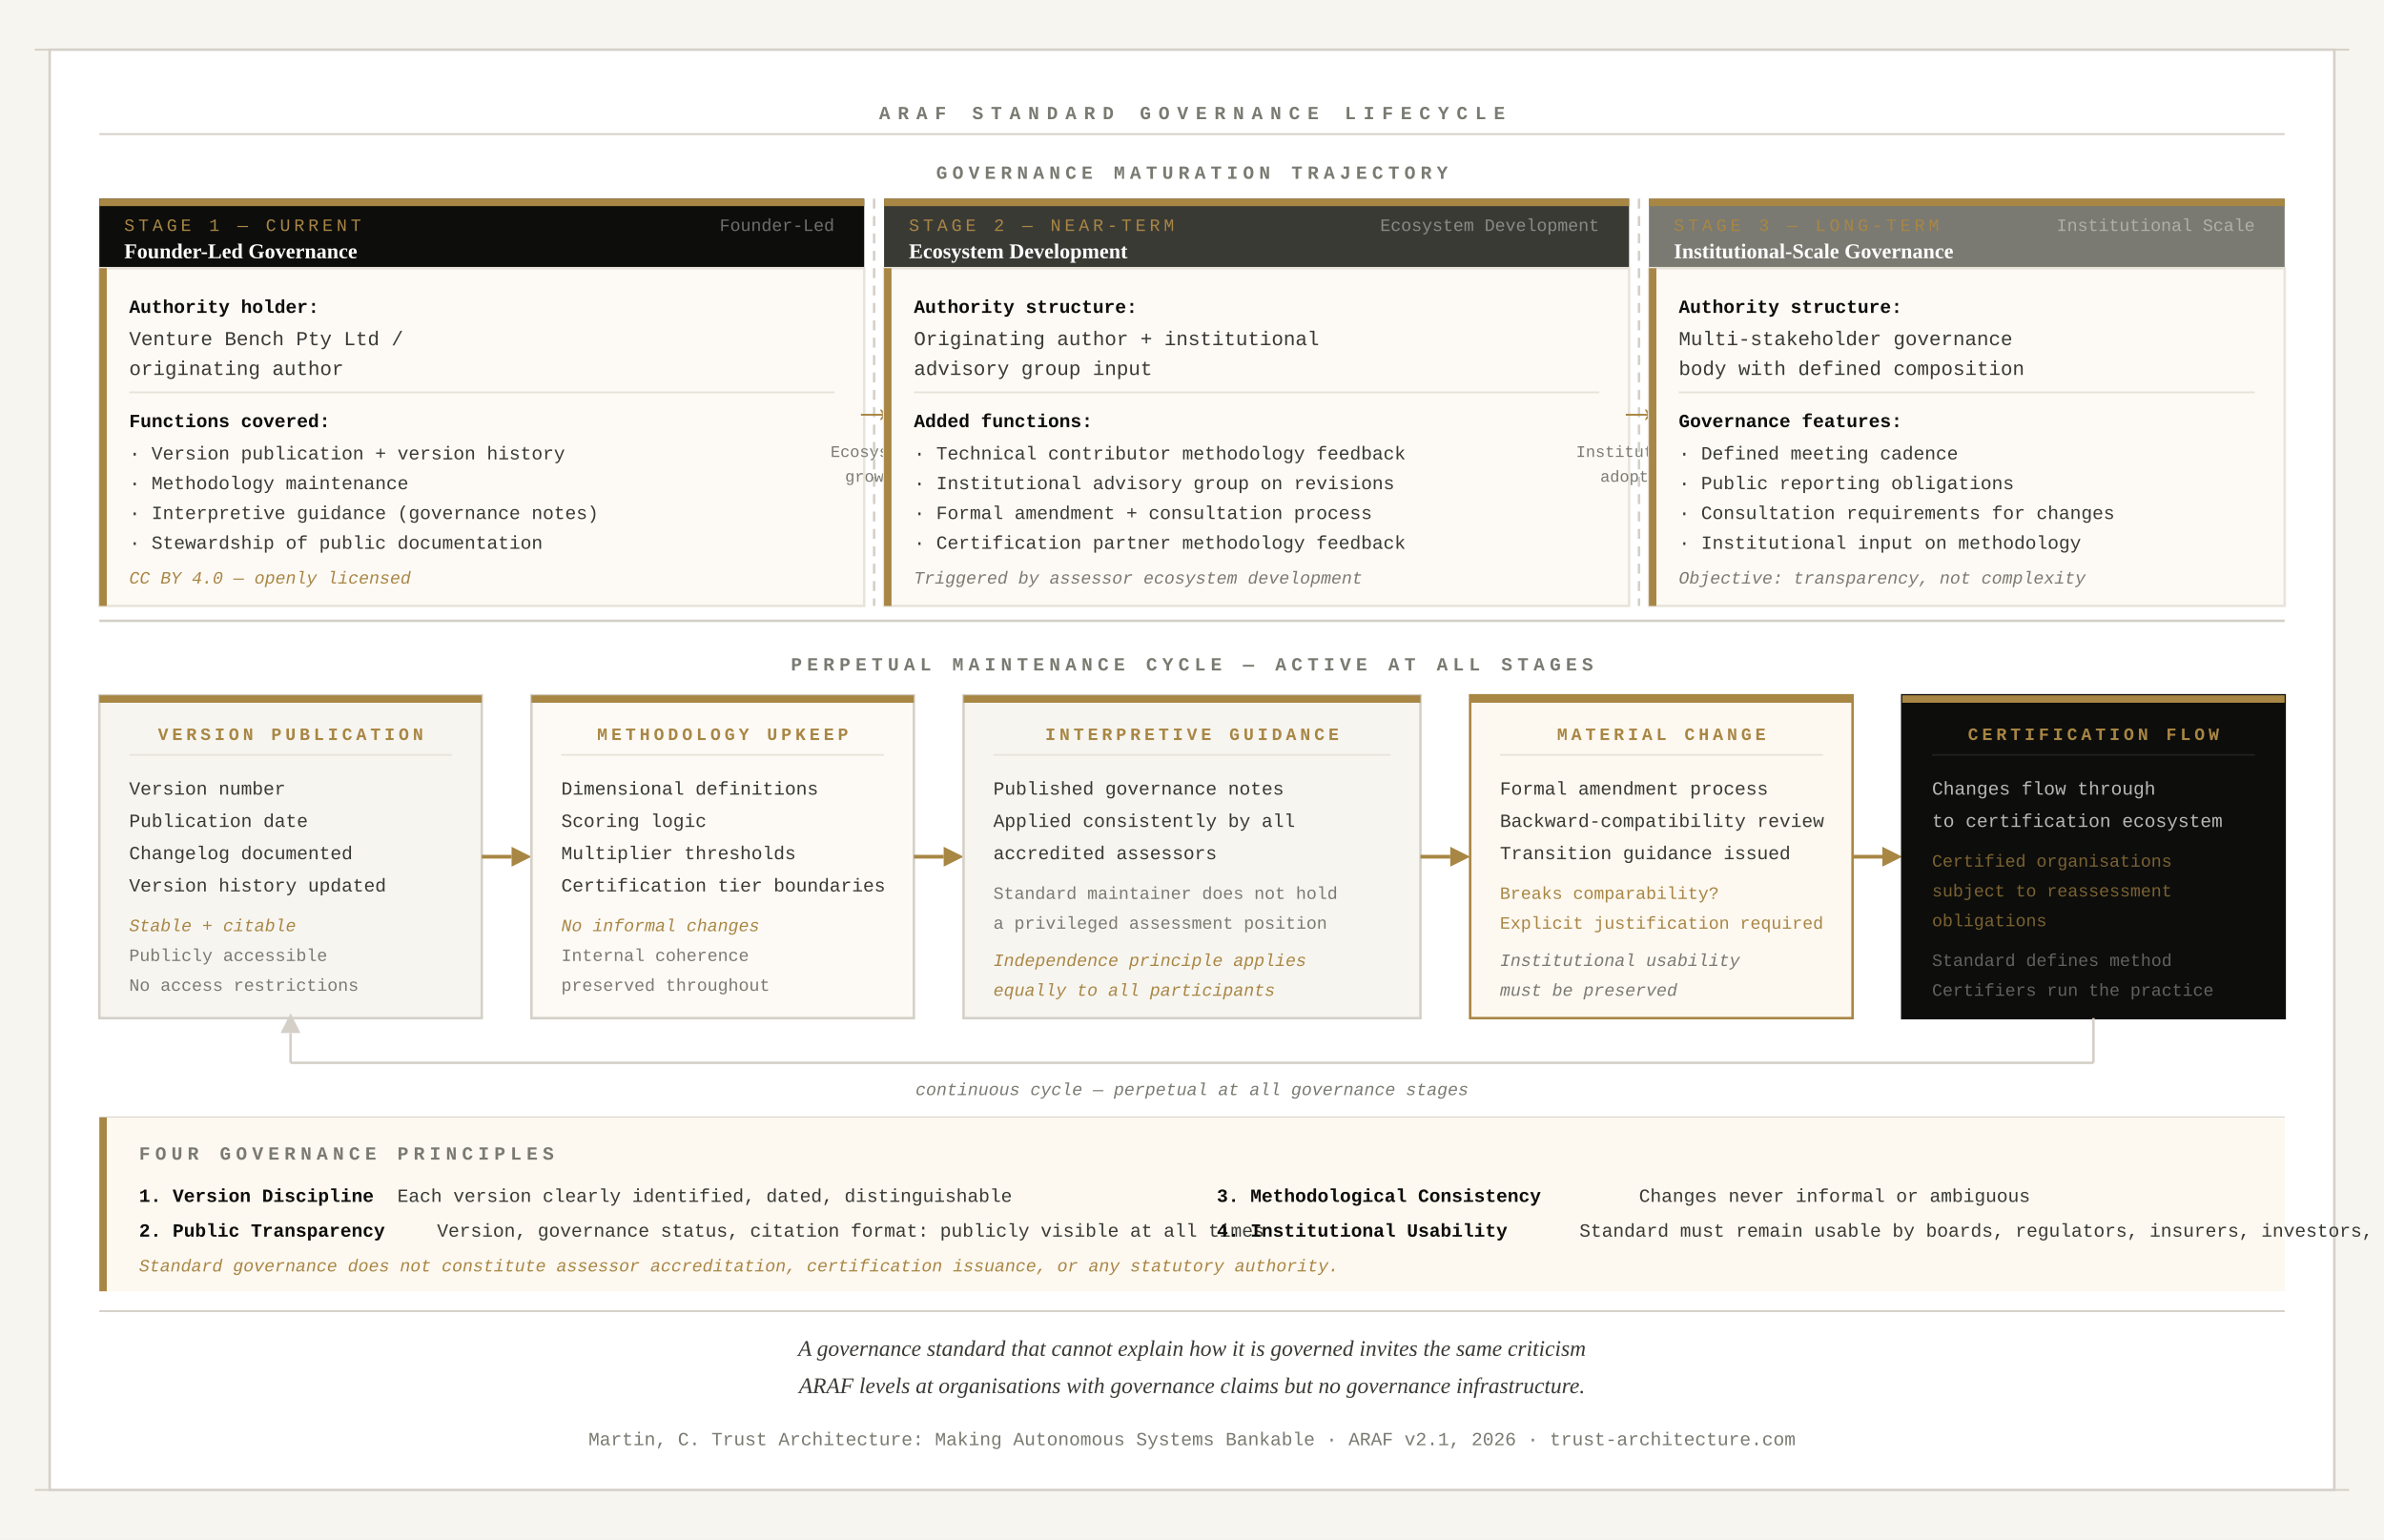
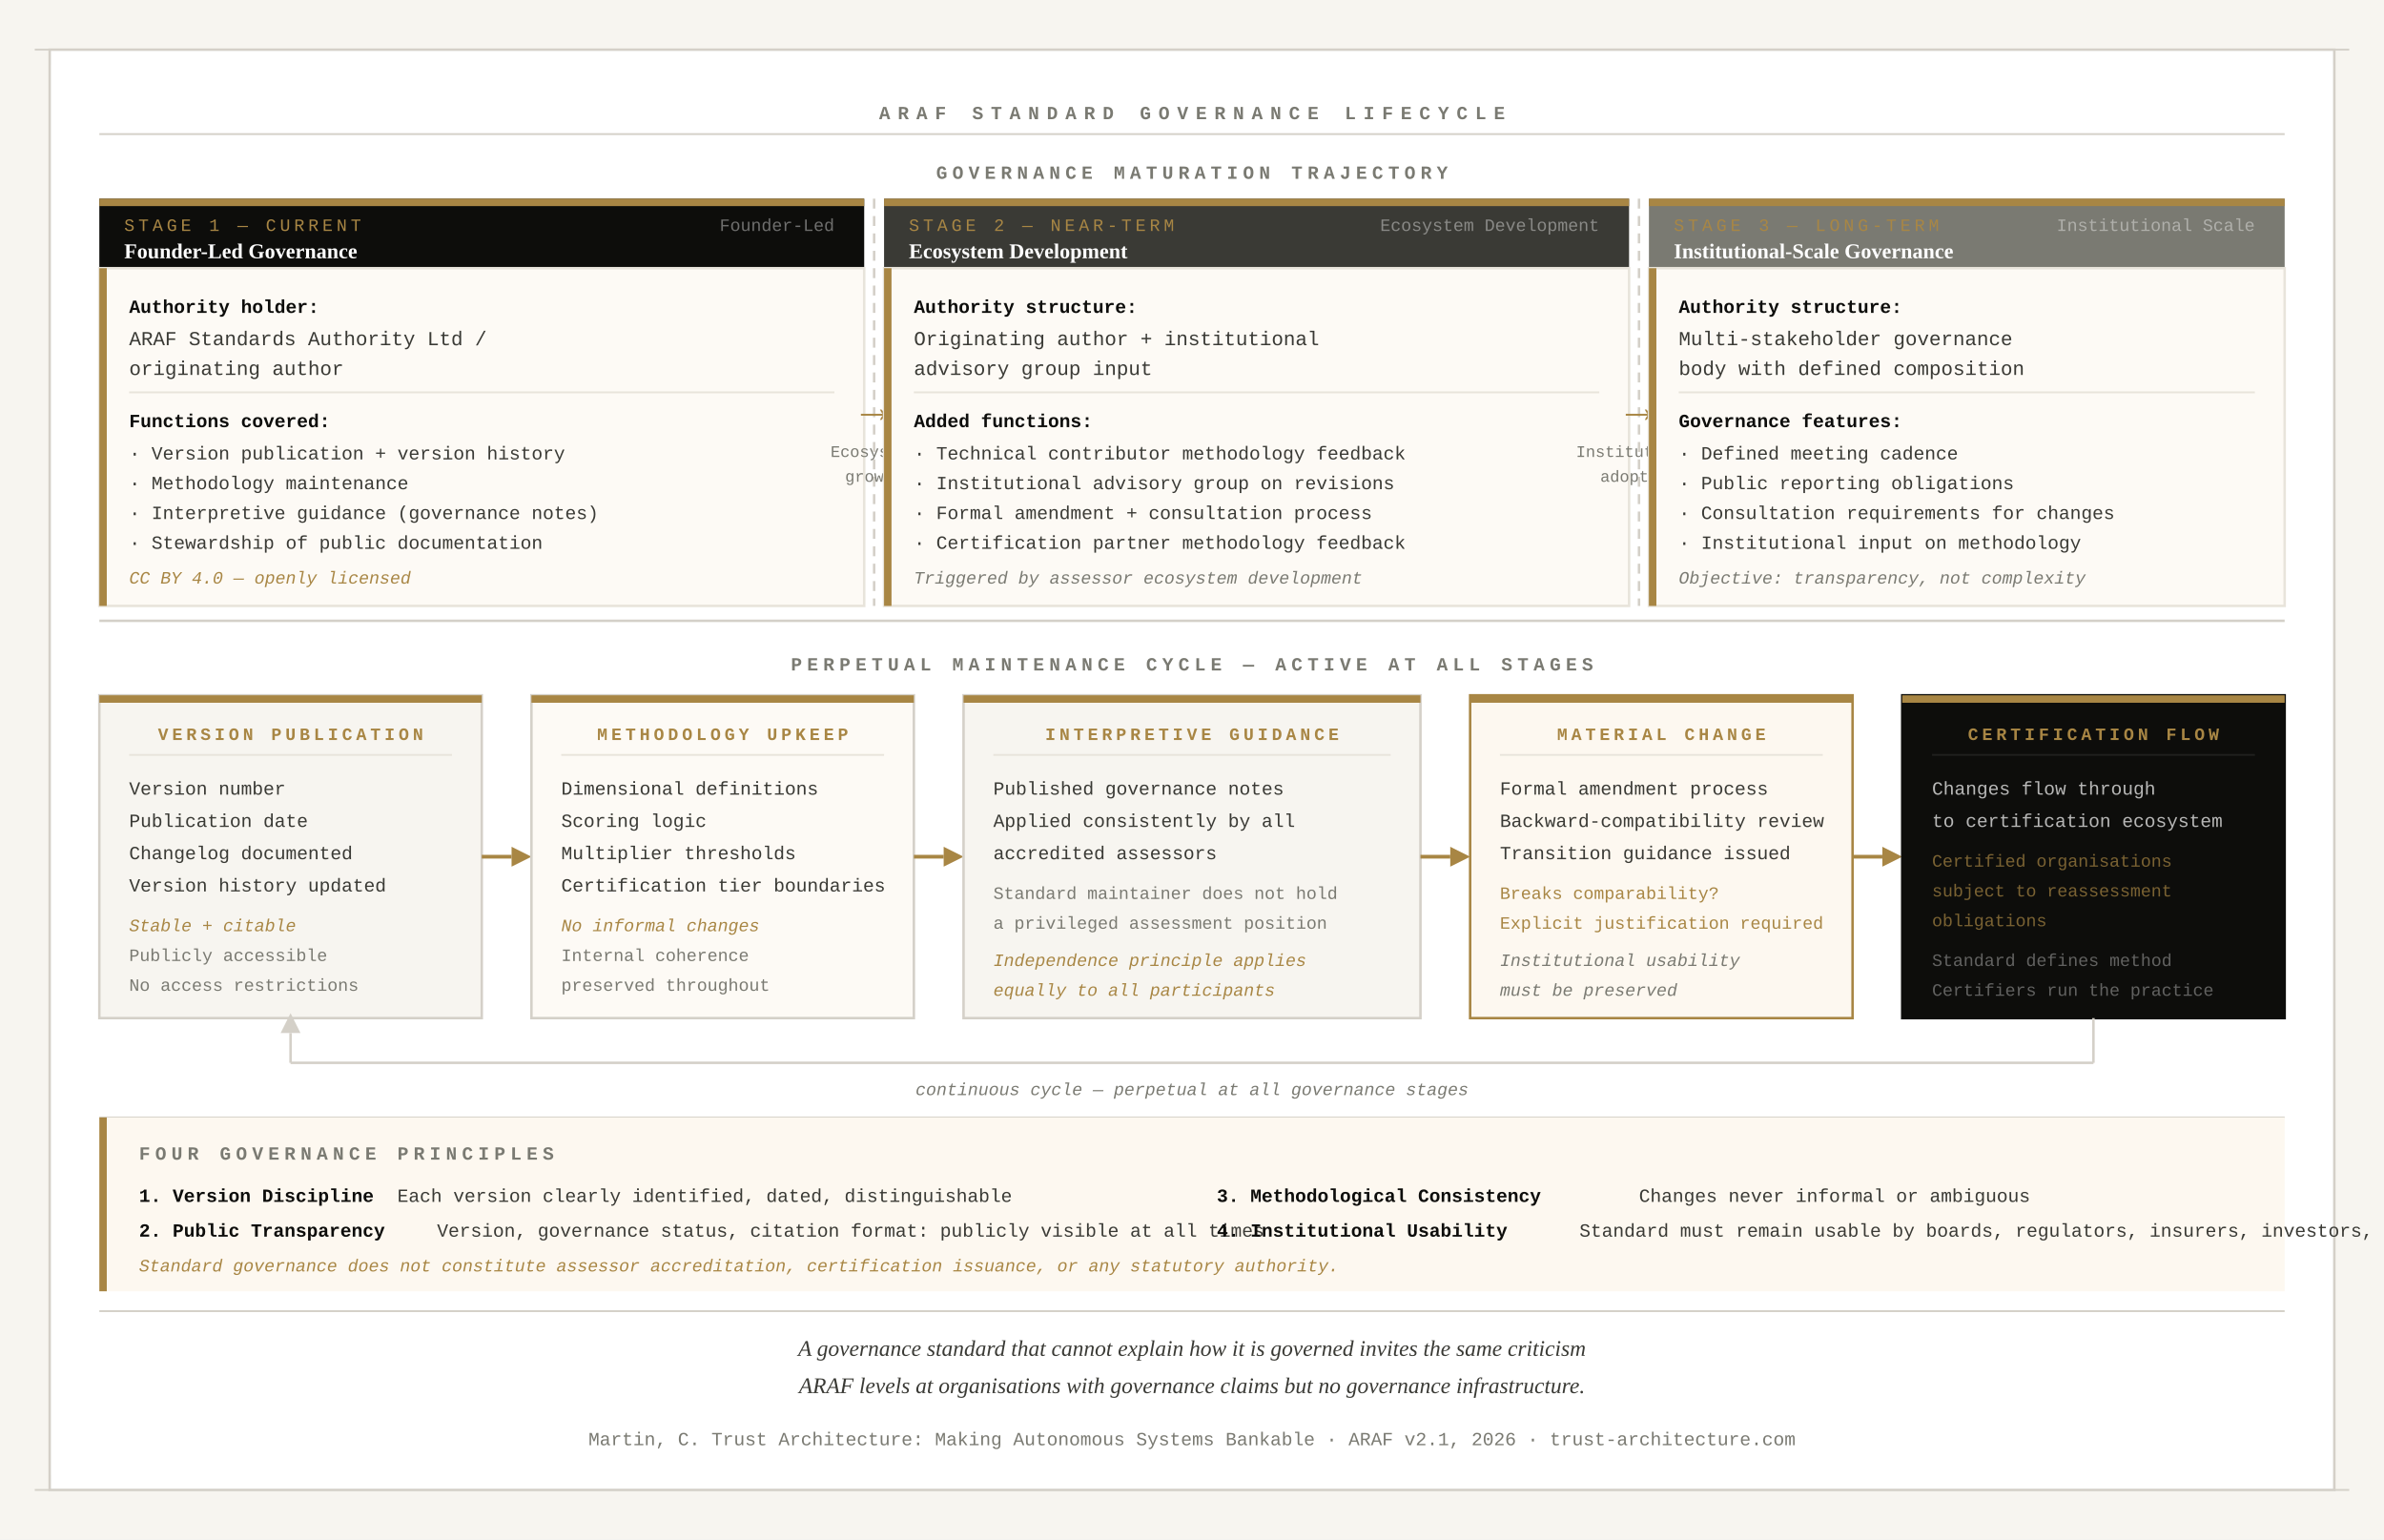
<svg xmlns="http://www.w3.org/2000/svg" width="960" height="620" viewBox="0 0 960 620">
  <defs>
    <style>.serif{font-family:Georgia,'Times New Roman',serif}.mono{font-family:'Courier New',Courier,monospace}</style>
  </defs>
  <rect width="960" height="620" fill="#f7f5f0" />
  <rect x="20" y="20" width="920" height="580" fill="#ffffff" stroke="#d4d0c8" stroke-width="1" />
  <line x1="20" y1="26" x2="20" y2="20" stroke="#d4d0c8" stroke-width="0.75" />
  <line x1="14" y1="20" x2="20" y2="20" stroke="#d4d0c8" stroke-width="0.75" />
  <line x1="940" y1="26" x2="940" y2="20" stroke="#d4d0c8" stroke-width="0.75" />
  <line x1="940" y1="20" x2="946" y2="20" stroke="#d4d0c8" stroke-width="0.75" />
  <line x1="20" y1="594" x2="20" y2="600" stroke="#d4d0c8" stroke-width="0.75" />
  <line x1="14" y1="600" x2="20" y2="600" stroke="#d4d0c8" stroke-width="0.75" />
  <line x1="940" y1="594" x2="940" y2="600" stroke="#d4d0c8" stroke-width="0.75" />
  <line x1="940" y1="600" x2="946" y2="600" stroke="#d4d0c8" stroke-width="0.75" />
  <text x="480" y="48" text-anchor="middle" font-size="7.5" font-weight="bold" fill="#7a7a72" letter-spacing="3" class="mono">ARAF STANDARD GOVERNANCE LIFECYCLE</text>
  <line x1="40" y1="54" x2="920" y2="54" stroke="#d4d0c8" stroke-width="0.75" />
  <text x="480" y="72" text-anchor="middle" font-size="7.5" font-weight="bold" fill="#7a7a72" letter-spacing="2" class="mono">GOVERNANCE MATURATION TRAJECTORY</text>
  <line x1="352" y1="80" x2="352" y2="244" stroke="#d4d0c8" stroke-width="1" stroke-dasharray="4,3" />
  <line x1="660" y1="80" x2="660" y2="244" stroke="#d4d0c8" stroke-width="1" stroke-dasharray="4,3" />
  <rect x="40" y="80" width="308" height="28" fill="#0d0d0b" />
  <rect x="40" y="80" width="308" height="3" fill="#A88644" />
  <text x="50" y="93" font-size="7" fill="#A88644" letter-spacing="1.5" class="mono">STAGE 1 — CURRENT</text>
  <text x="336" y="93" text-anchor="end" font-size="7" fill="rgba(255,255,255,0.4)" class="mono">Founder-Led</text>
  <text x="50" y="104" font-size="8.5" font-weight="bold" fill="white" class="serif">Founder-Led Governance</text>
  <rect x="40" y="108" width="308" height="136" fill="#fdfaf5" stroke="#e8e4db" stroke-width="1" />
  <rect x="40" y="108" width="3" height="136" fill="#A88644" />
  <text x="52" y="126" font-size="7.5" font-weight="bold" fill="#0d0d0b" class="mono">Authority holder:</text>
-   <text x="52" y="139" font-size="8" fill="#3a3a35" class="mono">Venture Bench Pty Ltd /</text>
+   <text x="52" y="139" font-size="8" fill="#3a3a35" class="mono">ARAF Standards Authority Ltd /</text>
  <text x="52" y="151" font-size="8" fill="#3a3a35" class="mono">originating author</text>
  <line x1="52" y1="158" x2="336" y2="158" stroke="#e8e4db" stroke-width="0.75" />
  <text x="52" y="172" font-size="7.5" font-weight="bold" fill="#0d0d0b" class="mono">Functions covered:</text>
  <text x="52" y="185" font-size="7.5" fill="#3a3a35" class="mono">· Version publication + version history</text>
  <text x="52" y="197" font-size="7.5" fill="#3a3a35" class="mono">· Methodology maintenance</text>
  <text x="52" y="209" font-size="7.5" fill="#3a3a35" class="mono">· Interpretive guidance (governance notes)</text>
  <text x="52" y="221" font-size="7.5" fill="#3a3a35" class="mono">· Stewardship of public documentation</text>
  <text x="52" y="235" font-size="7" fill="#A88644" font-style="italic" class="mono">CC BY 4.0 — openly licensed</text>
  <text x="352" y="170" text-anchor="middle" font-size="18" fill="#A88644">→</text>
  <text x="352" y="184" text-anchor="middle" font-size="6.5" fill="#7a7a72" class="mono">Ecosystem</text>
  <text x="352" y="194" text-anchor="middle" font-size="6.5" fill="#7a7a72" class="mono">growth</text>
  <rect x="356" y="80" width="300" height="28" fill="#3a3a35" />
  <rect x="356" y="80" width="300" height="3" fill="#A88644" />
  <text x="366" y="93" font-size="7" fill="#A88644" letter-spacing="1.5" class="mono">STAGE 2 — NEAR-TERM</text>
  <text x="644" y="93" text-anchor="end" font-size="7" fill="rgba(255,255,255,0.4)" class="mono">Ecosystem Development</text>
  <text x="366" y="104" font-size="8.5" font-weight="bold" fill="white" class="serif">Ecosystem Development</text>
  <rect x="356" y="108" width="300" height="136" fill="#fdfaf5" stroke="#e8e4db" stroke-width="1" />
  <rect x="356" y="108" width="3" height="136" fill="#A88644" />
  <text x="368" y="126" font-size="7.5" font-weight="bold" fill="#0d0d0b" class="mono">Authority structure:</text>
  <text x="368" y="139" font-size="8" fill="#3a3a35" class="mono">Originating author + institutional</text>
  <text x="368" y="151" font-size="8" fill="#3a3a35" class="mono">advisory group input</text>
  <line x1="368" y1="158" x2="644" y2="158" stroke="#e8e4db" stroke-width="0.75" />
  <text x="368" y="172" font-size="7.5" font-weight="bold" fill="#0d0d0b" class="mono">Added functions:</text>
  <text x="368" y="185" font-size="7.5" fill="#3a3a35" class="mono">· Technical contributor methodology feedback</text>
  <text x="368" y="197" font-size="7.5" fill="#3a3a35" class="mono">· Institutional advisory group on revisions</text>
  <text x="368" y="209" font-size="7.5" fill="#3a3a35" class="mono">· Formal amendment + consultation process</text>
  <text x="368" y="221" font-size="7.5" fill="#3a3a35" class="mono">· Certification partner methodology feedback</text>
  <text x="368" y="235" font-size="7" fill="#7a7a72" font-style="italic" class="mono">Triggered by assessor ecosystem development</text>
  <text x="660" y="170" text-anchor="middle" font-size="18" fill="#A88644">→</text>
  <text x="660" y="184" text-anchor="middle" font-size="6.5" fill="#7a7a72" class="mono">Institutional</text>
  <text x="660" y="194" text-anchor="middle" font-size="6.5" fill="#7a7a72" class="mono">adoption</text>
  <rect x="664" y="80" width="256" height="28" fill="#7a7a72" />
  <rect x="664" y="80" width="256" height="3" fill="#A88644" />
  <text x="674" y="93" font-size="7" fill="#A88644" letter-spacing="1.5" class="mono">STAGE 3 — LONG-TERM</text>
  <text x="908" y="93" text-anchor="end" font-size="7" fill="rgba(255,255,255,0.4)" class="mono">Institutional Scale</text>
  <text x="674" y="104" font-size="8.5" font-weight="bold" fill="white" class="serif">Institutional-Scale Governance</text>
  <rect x="664" y="108" width="256" height="136" fill="#fdfaf5" stroke="#e8e4db" stroke-width="1" />
  <rect x="664" y="108" width="3" height="136" fill="#A88644" />
  <text x="676" y="126" font-size="7.5" font-weight="bold" fill="#0d0d0b" class="mono">Authority structure:</text>
  <text x="676" y="139" font-size="8" fill="#3a3a35" class="mono">Multi-stakeholder governance</text>
  <text x="676" y="151" font-size="8" fill="#3a3a35" class="mono">body with defined composition</text>
  <line x1="676" y1="158" x2="908" y2="158" stroke="#e8e4db" stroke-width="0.75" />
  <text x="676" y="172" font-size="7.5" font-weight="bold" fill="#0d0d0b" class="mono">Governance features:</text>
  <text x="676" y="185" font-size="7.5" fill="#3a3a35" class="mono">· Defined meeting cadence</text>
  <text x="676" y="197" font-size="7.5" fill="#3a3a35" class="mono">· Public reporting obligations</text>
  <text x="676" y="209" font-size="7.5" fill="#3a3a35" class="mono">· Consultation requirements for changes</text>
  <text x="676" y="221" font-size="7.5" fill="#3a3a35" class="mono">· Institutional input on methodology</text>
  <text x="676" y="235" font-size="7" fill="#7a7a72" font-style="italic" class="mono">Objective: transparency, not complexity</text>
  <line x1="40" y1="250" x2="920" y2="250" stroke="#d4d0c8" stroke-width="1" />
  <text x="480" y="270" text-anchor="middle" font-size="7.5" font-weight="bold" fill="#7a7a72" letter-spacing="2" class="mono">PERPETUAL MAINTENANCE CYCLE — ACTIVE AT ALL STAGES</text>
  <rect x="40" y="280" width="154" height="130" fill="#f7f5f0" stroke="#d4d0c8" stroke-width="1" />
  <rect x="40" y="280" width="154" height="3" fill="#A88644" />
  <text x="117" y="298" text-anchor="middle" font-size="7" font-weight="bold" fill="#A88644" letter-spacing="1.5" class="mono">VERSION PUBLICATION</text>
  <line x1="52" y1="304" x2="182" y2="304" stroke="#e8e4db" stroke-width="0.75" />
  <text x="52" y="320" font-size="7.5" fill="#3a3a35" class="mono">Version number</text>
  <text x="52" y="333" font-size="7.5" fill="#3a3a35" class="mono">Publication date</text>
  <text x="52" y="346" font-size="7.5" fill="#3a3a35" class="mono">Changelog documented</text>
  <text x="52" y="359" font-size="7.5" fill="#3a3a35" class="mono">Version history updated</text>
  <text x="52" y="375" font-size="7" fill="#A88644" font-style="italic" class="mono">Stable + citable</text>
  <text x="52" y="387" font-size="7" fill="#7a7a72" class="mono">Publicly accessible</text>
  <text x="52" y="399" font-size="7" fill="#7a7a72" class="mono">No access restrictions</text>
  <line x1="194" y1="345" x2="206" y2="345" stroke="#A88644" stroke-width="1.5" />
  <polygon points="206,341 214,345 206,349" fill="#A88644" />
  <rect x="214" y="280" width="154" height="130" fill="#fdfaf5" stroke="#d4d0c8" stroke-width="1" />
  <rect x="214" y="280" width="154" height="3" fill="#A88644" />
  <text x="291" y="298" text-anchor="middle" font-size="7" font-weight="bold" fill="#A88644" letter-spacing="1.5" class="mono">METHODOLOGY UPKEEP</text>
  <line x1="226" y1="304" x2="356" y2="304" stroke="#e8e4db" stroke-width="0.75" />
  <text x="226" y="320" font-size="7.5" fill="#3a3a35" class="mono">Dimensional definitions</text>
  <text x="226" y="333" font-size="7.5" fill="#3a3a35" class="mono">Scoring logic</text>
  <text x="226" y="346" font-size="7.5" fill="#3a3a35" class="mono">Multiplier thresholds</text>
  <text x="226" y="359" font-size="7.5" fill="#3a3a35" class="mono">Certification tier boundaries</text>
  <text x="226" y="375" font-size="7" fill="#A88644" font-style="italic" class="mono">No informal changes</text>
  <text x="226" y="387" font-size="7" fill="#7a7a72" class="mono">Internal coherence</text>
  <text x="226" y="399" font-size="7" fill="#7a7a72" class="mono">preserved throughout</text>
  <line x1="368" y1="345" x2="380" y2="345" stroke="#A88644" stroke-width="1.5" />
  <polygon points="380,341 388,345 380,349" fill="#A88644" />
  <rect x="388" y="280" width="184" height="130" fill="#f7f5f0" stroke="#d4d0c8" stroke-width="1" />
  <rect x="388" y="280" width="184" height="3" fill="#A88644" />
  <text x="480" y="298" text-anchor="middle" font-size="7" font-weight="bold" fill="#A88644" letter-spacing="1.5" class="mono">INTERPRETIVE GUIDANCE</text>
  <line x1="400" y1="304" x2="560" y2="304" stroke="#e8e4db" stroke-width="0.75" />
  <text x="400" y="320" font-size="7.5" fill="#3a3a35" class="mono">Published governance notes</text>
  <text x="400" y="333" font-size="7.5" fill="#3a3a35" class="mono">Applied consistently by all</text>
  <text x="400" y="346" font-size="7.5" fill="#3a3a35" class="mono">accredited assessors</text>
  <text x="400" y="362" font-size="7" fill="#7a7a72" class="mono">Standard maintainer does not hold</text>
  <text x="400" y="374" font-size="7" fill="#7a7a72" class="mono">a privileged assessment position</text>
  <text x="400" y="389" font-size="7" fill="#A88644" font-style="italic" class="mono">Independence principle applies</text>
  <text x="400" y="401" font-size="7" fill="#A88644" font-style="italic" class="mono">equally to all participants</text>
  <line x1="572" y1="345" x2="584" y2="345" stroke="#A88644" stroke-width="1.5" />
  <polygon points="584,341 592,345 584,349" fill="#A88644" />
  <rect x="592" y="280" width="154" height="130" fill="#fdf8f0" stroke="#A88644" stroke-width="1" />
  <rect x="592" y="280" width="154" height="3" fill="#A88644" />
  <text x="669" y="298" text-anchor="middle" font-size="7" font-weight="bold" fill="#A88644" letter-spacing="1.5" class="mono">MATERIAL CHANGE</text>
  <line x1="604" y1="304" x2="734" y2="304" stroke="#e8e4db" stroke-width="0.75" />
  <text x="604" y="320" font-size="7.5" fill="#3a3a35" class="mono">Formal amendment process</text>
  <text x="604" y="333" font-size="7.5" fill="#3a3a35" class="mono">Backward-compatibility review</text>
  <text x="604" y="346" font-size="7.5" fill="#3a3a35" class="mono">Transition guidance issued</text>
  <text x="604" y="362" font-size="7" fill="#A88644" class="mono">Breaks comparability?</text>
  <text x="604" y="374" font-size="7" fill="#A88644" class="mono">Explicit justification required</text>
  <text x="604" y="389" font-size="7" fill="#7a7a72" font-style="italic" class="mono">Institutional usability</text>
  <text x="604" y="401" font-size="7" fill="#7a7a72" font-style="italic" class="mono">must be preserved</text>
  <line x1="746" y1="345" x2="758" y2="345" stroke="#A88644" stroke-width="1.5" />
  <polygon points="758,341 766,345 758,349" fill="#A88644" />
  <rect x="766" y="280" width="154" height="130" fill="#0d0d0b" stroke="#0d0d0b" />
  <rect x="766" y="280" width="154" height="3" fill="#A88644" />
  <text x="843" y="298" text-anchor="middle" font-size="7" font-weight="bold" fill="#A88644" letter-spacing="1.5" class="mono">CERTIFICATION FLOW</text>
  <line x1="778" y1="304" x2="908" y2="304" stroke="rgba(255,255,255,0.08)" stroke-width="0.75" />
  <text x="778" y="320" font-size="7.5" fill="rgba(255,255,255,0.7)" class="mono">Changes flow through</text>
  <text x="778" y="333" font-size="7.5" fill="rgba(255,255,255,0.7)" class="mono">to certification ecosystem</text>
  <text x="778" y="349" font-size="7" fill="rgba(168,134,68,0.7)" class="mono">Certified organisations</text>
  <text x="778" y="361" font-size="7" fill="rgba(168,134,68,0.7)" class="mono">subject to reassessment</text>
  <text x="778" y="373" font-size="7" fill="rgba(168,134,68,0.7)" class="mono">obligations</text>
  <text x="778" y="389" font-size="7" fill="rgba(255,255,255,0.35)" class="mono">Standard defines method</text>
  <text x="778" y="401" font-size="7" fill="rgba(255,255,255,0.35)" class="mono">Certifiers run the practice</text>
  <line x1="843" y1="410" x2="843" y2="428" stroke="#d4d0c8" stroke-width="1" />
  <line x1="843" y1="428" x2="117" y2="428" stroke="#d4d0c8" stroke-width="1" />
  <line x1="117" y1="428" x2="117" y2="416" stroke="#d4d0c8" stroke-width="1" />
  <polygon points="113,416 117,408 121,416" fill="#d4d0c8" />
  <text x="480" y="441" text-anchor="middle" font-size="7" fill="#7a7a72" font-style="italic" class="mono">continuous cycle — perpetual at all governance stages</text>
  <line x1="40" y1="450" x2="920" y2="450" stroke="#d4d0c8" stroke-width="0.75" />
  <rect x="40" y="450" width="880" height="70" fill="#fdf8f0" />
  <rect x="40" y="450" width="3" height="70" fill="#A88644" />
  <text x="56" y="467" font-size="7.5" font-weight="bold" fill="#7a7a72" letter-spacing="2" class="mono">FOUR GOVERNANCE PRINCIPLES</text>
  <text x="56" y="484" font-size="7.5" font-weight="bold" fill="#0d0d0b" class="mono">1. Version Discipline</text>
  <text x="160" y="484" font-size="7.5" fill="#3a3a35" class="mono">Each version clearly identified, dated, distinguishable</text>
  <text x="56" y="498" font-size="7.5" font-weight="bold" fill="#0d0d0b" class="mono">2. Public Transparency</text>
  <text x="176" y="498" font-size="7.5" fill="#3a3a35" class="mono">Version, governance status, citation format: publicly visible at all times</text>
  <text x="490" y="484" font-size="7.5" font-weight="bold" fill="#0d0d0b" class="mono">3. Methodological Consistency</text>
  <text x="660" y="484" font-size="7.5" fill="#3a3a35" class="mono">Changes never informal or ambiguous</text>
  <text x="490" y="498" font-size="7.5" font-weight="bold" fill="#0d0d0b" class="mono">4. Institutional Usability</text>
  <text x="636" y="498" font-size="7.5" fill="#3a3a35" class="mono">Standard must remain usable by boards, regulators, insurers, investors, assessors</text>
  <text x="56" y="512" font-size="7" fill="#A88644" font-style="italic" class="mono">Standard governance does not constitute assessor accreditation, certification issuance, or any statutory authority.</text>
  <line x1="40" y1="528" x2="920" y2="528" stroke="#d4d0c8" stroke-width="0.75" />
  <text x="480" y="546" text-anchor="middle" font-size="9" fill="#3a3a35" font-style="italic" class="serif">A governance standard that cannot explain how it is governed invites the same criticism</text>
  <text x="480" y="561" text-anchor="middle" font-size="9" fill="#3a3a35" font-style="italic" class="serif">ARAF levels at organisations with governance claims but no governance infrastructure.</text>
  <text x="480" y="582" text-anchor="middle" font-size="7.5" fill="#7a7a72" class="mono">Martin, C. Trust Architecture: Making Autonomous Systems Bankable · ARAF v2.1, 2026 · trust-architecture.com</text>
</svg>
